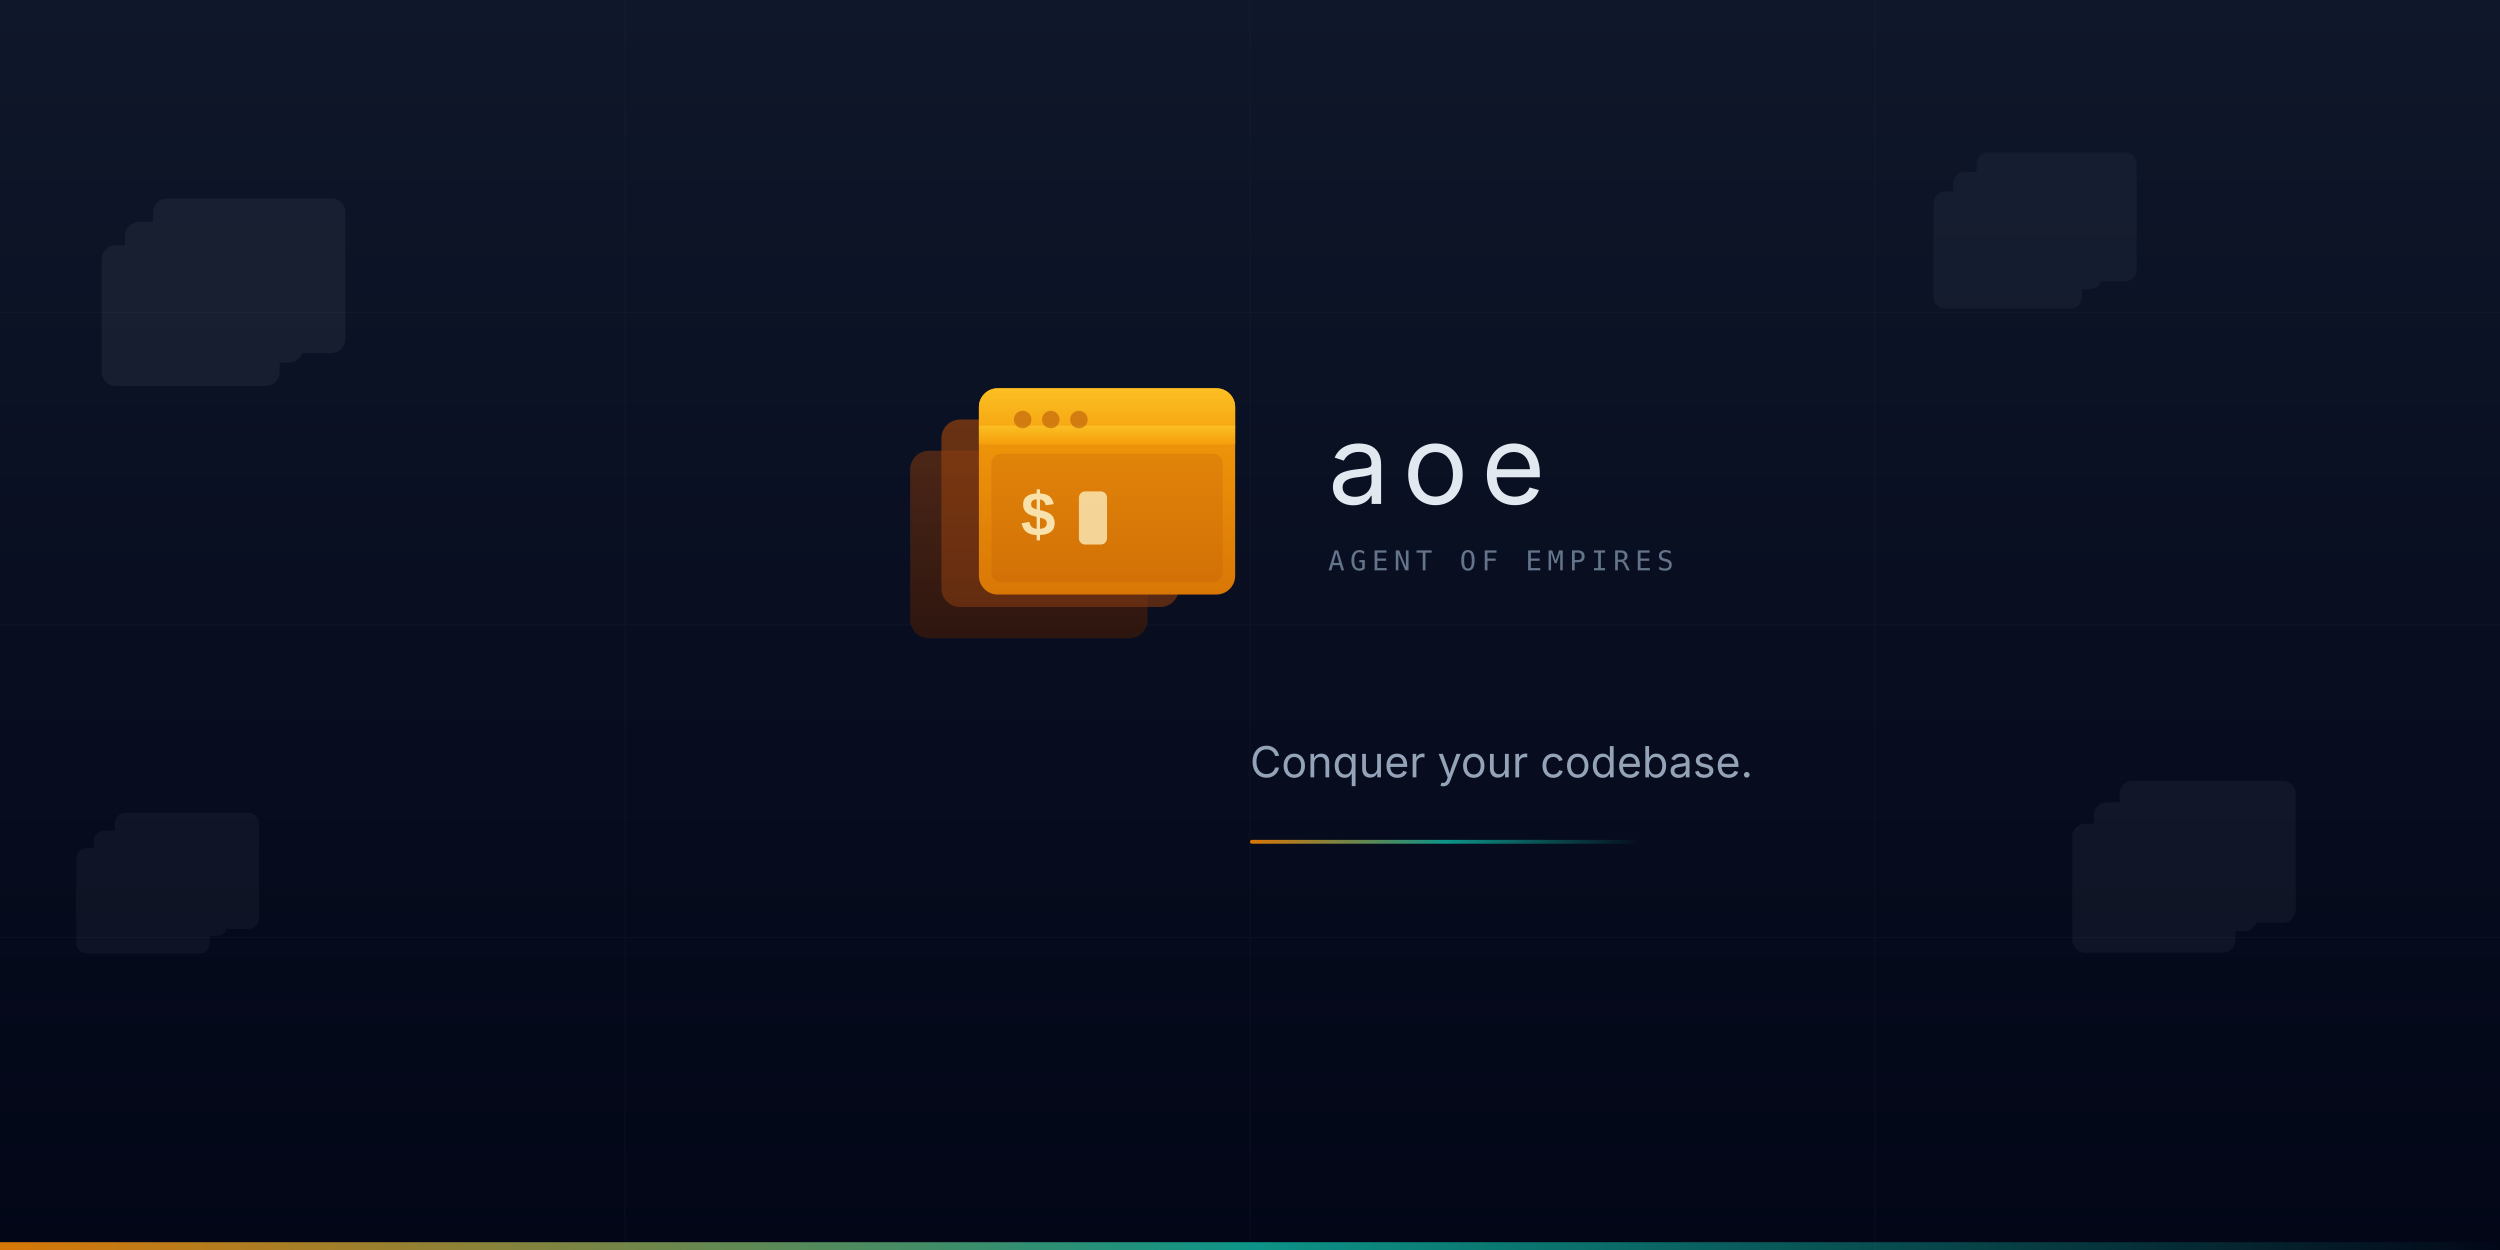
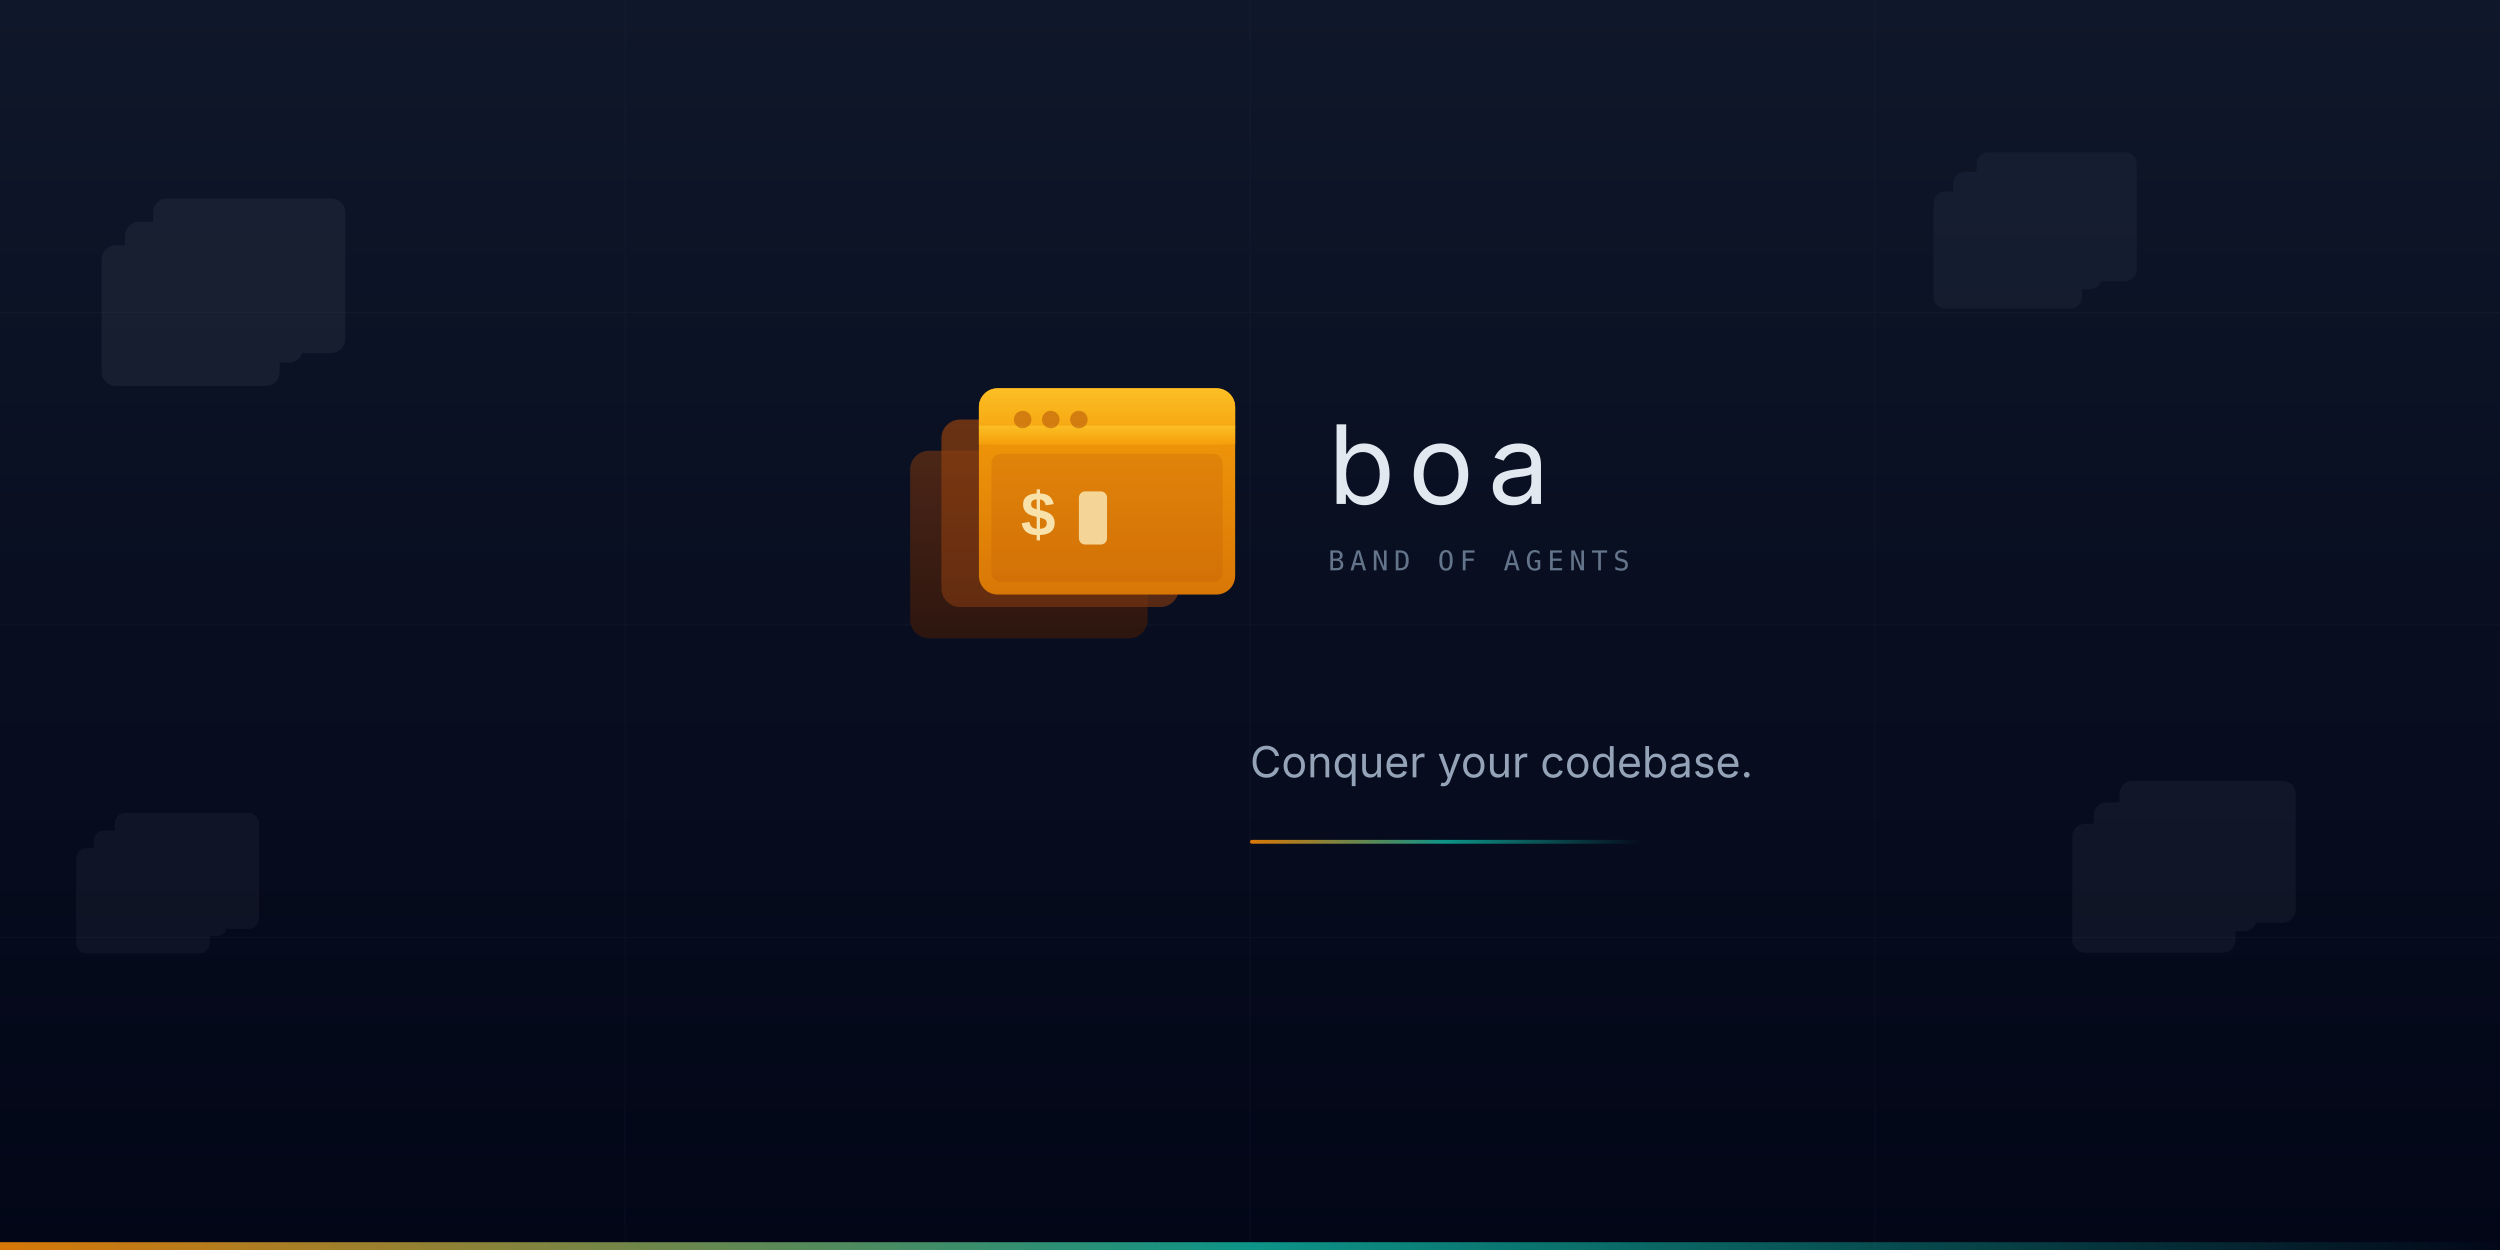
<svg xmlns="http://www.w3.org/2000/svg" width="1280" height="640" viewBox="0 0 1280 640">
  <defs>
    <linearGradient id="bg" x1="0" y1="0" x2="0" y2="1">
      <stop offset="0%" stop-color="#0f172a" />
      <stop offset="100%" stop-color="#020617" />
    </linearGradient>
    <linearGradient id="win-back" x1="0" y1="0" x2="0" y2="1">
      <stop offset="0%" stop-color="#78350f" />
      <stop offset="100%" stop-color="#451a03" />
    </linearGradient>
    <linearGradient id="win-mid" x1="0" y1="0" x2="0" y2="1">
      <stop offset="0%" stop-color="#92400e" />
      <stop offset="100%" stop-color="#78350f" />
    </linearGradient>
    <linearGradient id="win-front" x1="0" y1="0" x2="0" y2="1">
      <stop offset="0%" stop-color="#f59e0b" />
      <stop offset="100%" stop-color="#d97706" />
    </linearGradient>
    <linearGradient id="titlebar" x1="0" y1="0" x2="0" y2="1">
      <stop offset="0%" stop-color="#fbbf24" />
      <stop offset="100%" stop-color="#f59e0b" />
    </linearGradient>
    <linearGradient id="accent-line" x1="0" y1="0" x2="1" y2="0">
      <stop offset="0%" stop-color="#d97706" />
      <stop offset="50%" stop-color="#0d9488" />
      <stop offset="100%" stop-color="#0d9488" stop-opacity="0" />
    </linearGradient>
  </defs>
  <rect width="1280" height="640" fill="url(#bg)" />
  <g stroke="#334155" stroke-width="0.5" opacity="0.12">
    <line x1="0" y1="160" x2="1280" y2="160" />
    <line x1="0" y1="320" x2="1280" y2="320" />
    <line x1="0" y1="480" x2="1280" y2="480" />
    <line x1="320" y1="0" x2="320" y2="640" />
    <line x1="640" y1="0" x2="640" y2="640" />
    <line x1="960" y1="0" x2="960" y2="640" />
  </g>
  <g transform="translate(40, 80) scale(1.2)" opacity="0.08">
    <rect x="10" y="38" width="76" height="60" rx="6" fill="#94a3b8" />
    <rect x="20" y="28" width="76" height="60" rx="6" fill="#94a3b8" />
    <rect x="32" y="18" width="82" height="66" rx="6" fill="#94a3b8" />
  </g>
  <g transform="translate(980, 60) scale(1.0)" opacity="0.06">
    <rect x="10" y="38" width="76" height="60" rx="6" fill="#94a3b8" />
    <rect x="20" y="28" width="76" height="60" rx="6" fill="#94a3b8" />
    <rect x="32" y="18" width="82" height="66" rx="6" fill="#94a3b8" />
  </g>
  <g transform="translate(30, 400) scale(0.9)" opacity="0.06">
    <rect x="10" y="38" width="76" height="60" rx="6" fill="#94a3b8" />
    <rect x="20" y="28" width="76" height="60" rx="6" fill="#94a3b8" />
    <rect x="32" y="18" width="82" height="66" rx="6" fill="#94a3b8" />
  </g>
  <g transform="translate(1050, 380) scale(1.1)" opacity="0.07">
    <rect x="10" y="38" width="76" height="60" rx="6" fill="#94a3b8" />
    <rect x="20" y="28" width="76" height="60" rx="6" fill="#94a3b8" />
    <rect x="32" y="18" width="82" height="66" rx="6" fill="#94a3b8" />
  </g>
  <g transform="translate(450, 170) scale(1.6)">
    <rect x="10" y="38" width="76" height="60" rx="6" fill="url(#win-back)" opacity="0.6" />
    <rect x="20" y="28" width="76" height="60" rx="6" fill="url(#win-mid)" opacity="0.7" />
    <g>
      <rect x="32" y="18" width="82" height="66" rx="6" fill="url(#win-front)" />
      <rect x="32" y="18" width="82" height="18" rx="6" fill="url(#titlebar)" />
      <rect x="32" y="30" width="82" height="6" fill="url(#titlebar)" />
      <circle cx="46" cy="28" r="2.8" fill="#b45309" opacity="0.55" />
      <circle cx="55" cy="28" r="2.8" fill="#b45309" opacity="0.55" />
      <circle cx="64" cy="28" r="2.8" fill="#b45309" opacity="0.55" />
      <rect x="36" y="39" width="74" height="41" rx="3" fill="#b45309" opacity="0.22" />
      <text x="45" y="65" font-family="'Courier New', monospace" font-size="20" font-weight="bold" fill="#fef3c7" opacity="0.85">$</text>
      <rect x="64" y="51" width="9" height="17" rx="2" fill="#fef3c7" opacity="0.75" />
    </g>
  </g>
-   <text x="680" y="258" font-family="'Satoshi', 'DM Sans', 'Inter', system-ui, sans-serif" font-size="56" font-weight="400" fill="#e2e8f0" letter-spacing="0.12em">aoe</text>
-   <text x="680" y="292" font-family="'JetBrains Mono', 'SF Mono', monospace" font-size="14" fill="#64748b" letter-spacing="0.2em">AGENT OF EMPIRES</text>
+   <text x="680" y="258" font-family="'Satoshi', 'DM Sans', 'Inter', system-ui, sans-serif" font-size="56" font-weight="400" fill="#e2e8f0" letter-spacing="0.12em">boa</text>
+   <text x="680" y="292" font-family="'JetBrains Mono', 'SF Mono', monospace" font-size="14" fill="#64748b" letter-spacing="0.2em">BAND OF AGENTS</text>
  <text x="640" y="398" font-family="'DM Sans', 'Inter', system-ui, sans-serif" font-size="22" fill="#94a3b8">Conquer your codebase.</text>
  <rect x="640" y="430" width="200" height="2" fill="url(#accent-line)" rx="1" />
  <rect x="0" y="636" width="1280" height="4" fill="url(#accent-line)" />
</svg>
